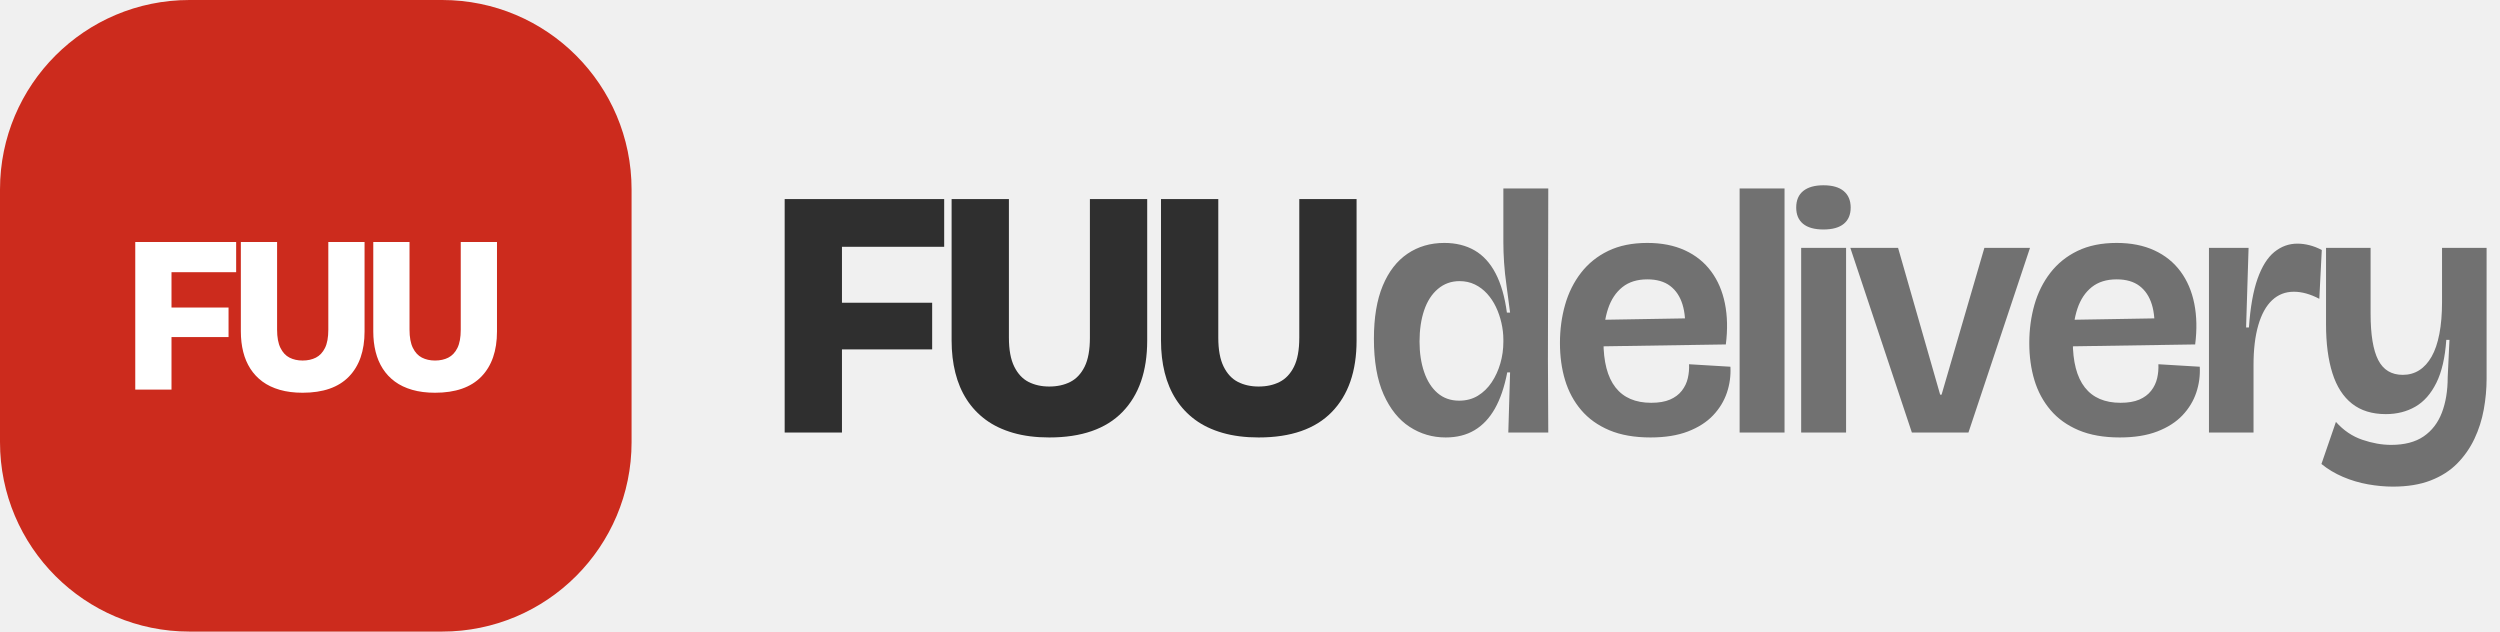
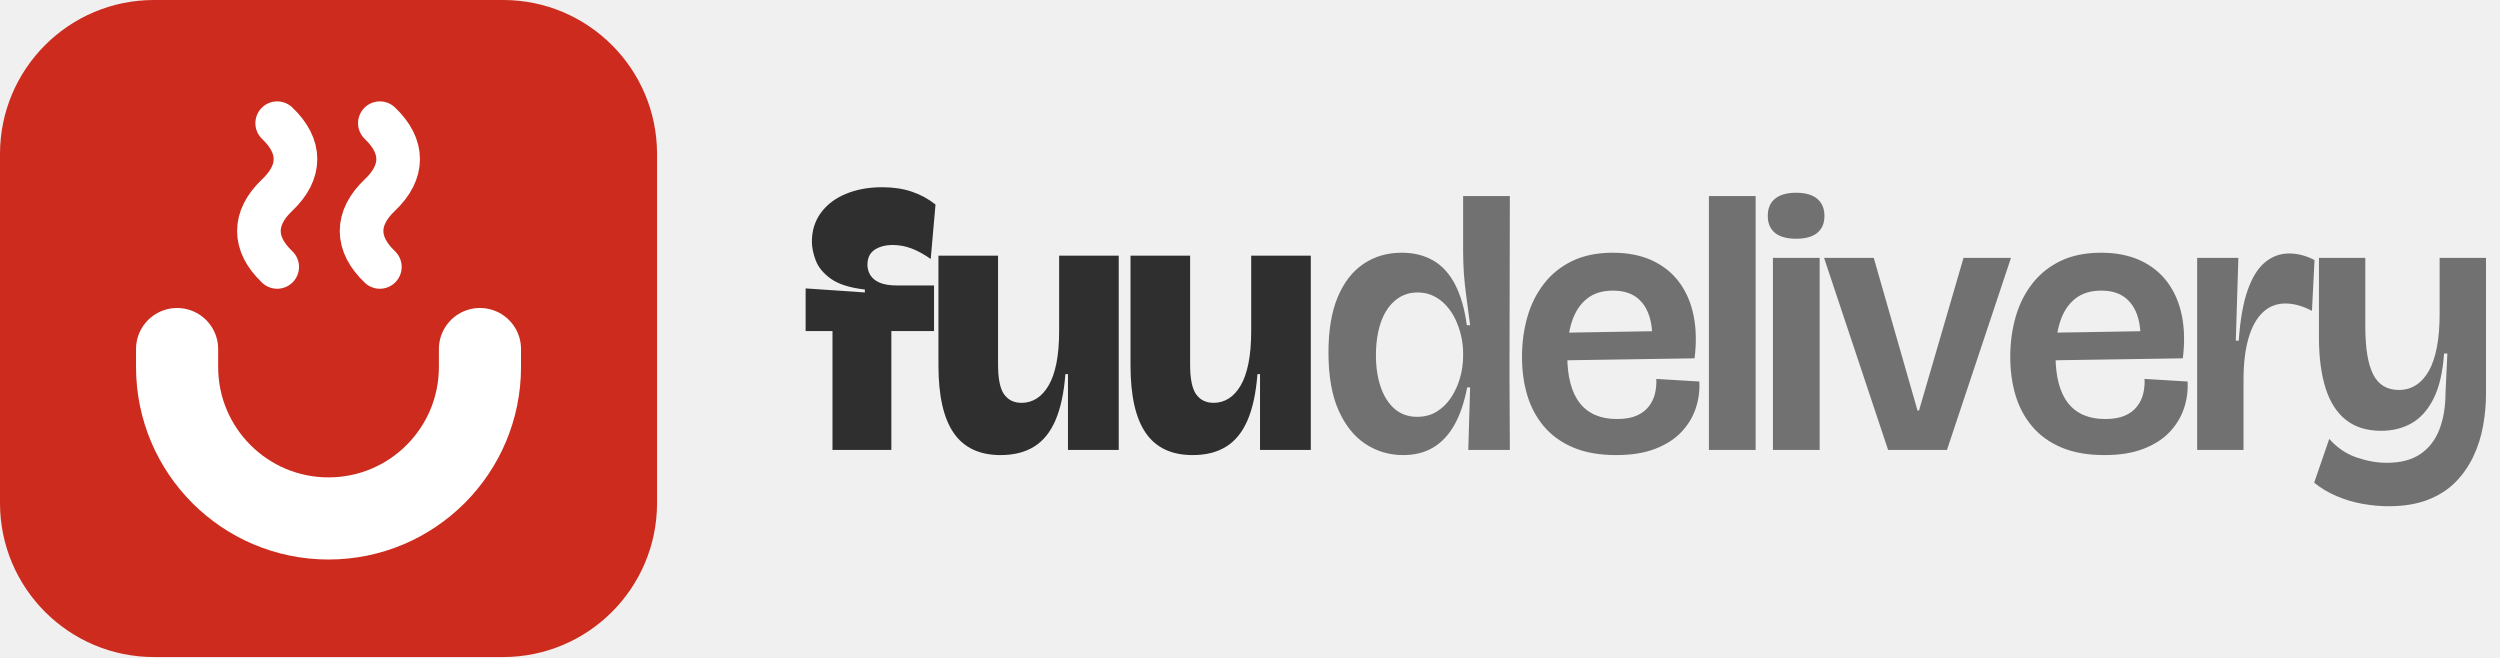
- <svg xmlns="http://www.w3.org/2000/svg" viewBox="0 0 475 120" width="475" height="120" role="img" aria-label="FUUdelivery">
-   <rect x="0" y="0" width="120" height="120" rx="36" fill="#CC2B1D" />
-   <path fill="#FFFFFF" d="M25.7 74.026V45.974H32.586V74.026ZM29.143 64.038V58.427H43.424V64.038ZM29.143 51.712V45.974H44.869V51.712ZM57.492 74.621Q55.07 74.621 53.157 74.068Q51.244 73.516 49.863 72.496Q48.482 71.476 47.568 70.052Q46.654 68.628 46.208 66.843Q45.762 65.058 45.762 62.975V45.974H52.647V62.635Q52.647 64.803 53.285 66.099Q53.922 67.396 55.006 67.948Q56.09 68.501 57.492 68.501Q58.937 68.501 60.021 67.948Q61.105 67.396 61.743 66.12Q62.38 64.845 62.38 62.635V45.974H69.266V62.975Q69.266 68.501 66.29 71.561Q63.315 74.621 57.492 74.621ZM82.654 74.621Q80.231 74.621 78.319 74.068Q76.406 73.516 75.025 72.496Q73.643 71.476 72.73 70.052Q71.816 68.628 71.37 66.843Q70.923 65.058 70.923 62.975V45.974H77.809V62.635Q77.809 64.803 78.446 66.099Q79.084 67.396 80.168 67.948Q81.251 68.501 82.654 68.501Q84.099 68.501 85.183 67.948Q86.267 67.396 86.904 66.12Q87.542 64.845 87.542 62.635V45.974H94.427V62.975Q94.427 68.501 91.452 71.561Q88.477 74.621 82.654 74.621Z" />
-   <path fill="#2F2F2F" d="M149.088 82.176V37.824H159.974V82.176ZM154.531 66.384V57.514H177.11V66.384ZM154.531 46.896V37.824H179.395V46.896ZM199.354 83.117Q195.523 83.117 192.499 82.243Q189.475 81.37 187.291 79.757Q185.107 78.144 183.662 75.893Q182.218 73.642 181.512 70.819Q180.806 67.997 180.806 64.704V37.824H191.693V64.166Q191.693 67.594 192.701 69.643Q193.709 71.693 195.422 72.566Q197.136 73.44 199.354 73.44Q201.638 73.44 203.352 72.566Q205.066 71.693 206.074 69.677Q207.082 67.661 207.082 64.166V37.824H217.968V64.704Q217.968 73.44 213.264 78.278Q208.56 83.117 199.354 83.117ZM239.136 83.117Q235.306 83.117 232.282 82.243Q229.258 81.37 227.074 79.757Q224.89 78.144 223.445 75.893Q222 73.642 221.294 70.819Q220.589 67.997 220.589 64.704V37.824H231.475V64.166Q231.475 67.594 232.483 69.643Q233.491 71.693 235.205 72.566Q236.918 73.44 239.136 73.44Q241.421 73.44 243.134 72.566Q244.848 71.693 245.856 69.677Q246.864 67.661 246.864 64.166V37.824H257.75V64.704Q257.75 73.44 253.046 78.278Q248.342 83.117 239.136 83.117Z" />
-   <path fill="#717171" d="M274.685 83.117Q270.922 83.117 267.83 81.101Q264.739 79.085 262.891 74.952Q261.043 70.819 261.043 64.368Q261.043 58.32 262.723 54.288Q264.403 50.256 267.427 48.206Q270.451 46.157 274.416 46.157Q277.709 46.157 280.162 47.568Q282.614 48.979 284.16 51.936Q285.706 54.893 286.31 59.395H286.915Q286.579 56.64 286.243 54.288Q285.907 51.936 285.773 49.886Q285.638 47.837 285.638 46.022V35.808H294.173L294.106 68.266L294.173 82.176H286.579L286.915 70.752H286.378Q285.571 74.918 284.026 77.64Q282.48 80.362 280.162 81.739Q277.843 83.117 274.685 83.117ZM277.238 76.128Q279.254 76.128 280.8 75.187Q282.346 74.246 283.421 72.634Q284.496 71.021 285.067 69.038Q285.638 67.056 285.638 64.973V64.502Q285.638 62.957 285.269 61.344Q284.899 59.731 284.227 58.32Q283.555 56.909 282.547 55.8Q281.539 54.691 280.229 54.053Q278.918 53.414 277.306 53.414Q274.954 53.414 273.206 54.893Q271.459 56.371 270.586 58.958Q269.712 61.546 269.712 64.906Q269.712 68.131 270.586 70.685Q271.459 73.238 273.139 74.683Q274.819 76.128 277.238 76.128ZM313.594 83.117Q309.024 83.117 305.765 81.739Q302.506 80.362 300.422 77.909Q298.339 75.456 297.365 72.23Q296.39 69.005 296.39 65.174Q296.39 61.344 297.365 57.917Q298.339 54.49 300.389 51.835Q302.438 49.181 305.563 47.669Q308.688 46.157 312.989 46.157Q317.088 46.157 320.146 47.568Q323.203 48.979 325.118 51.566Q327.034 54.154 327.739 57.682Q328.445 61.21 327.907 65.443L301.699 65.846V60.806L321.523 60.47L320.112 63.36Q320.381 60.134 319.675 57.85Q318.97 55.565 317.323 54.322Q315.677 53.078 312.989 53.078Q310.099 53.078 308.251 54.557Q306.403 56.035 305.53 58.656Q304.656 61.277 304.656 64.838Q304.656 70.685 306.941 73.608Q309.226 76.531 313.728 76.531Q315.878 76.531 317.29 75.926Q318.701 75.322 319.541 74.246Q320.381 73.171 320.683 71.861Q320.986 70.55 320.918 69.206L328.781 69.677Q328.915 72.23 328.109 74.616Q327.302 77.002 325.488 78.917Q323.674 80.832 320.717 81.974Q317.76 83.117 313.594 83.117ZM330.528 82.176V35.808H339.062V82.176ZM342.221 82.176V47.098H350.755V82.176ZM346.454 43.603Q343.901 43.603 342.59 42.528Q341.28 41.453 341.28 39.437Q341.28 37.354 342.624 36.278Q343.968 35.203 346.454 35.203Q349.008 35.203 350.318 36.312Q351.629 37.421 351.629 39.437Q351.629 41.453 350.318 42.528Q349.008 43.603 346.454 43.603ZM363.254 82.176 351.562 47.098H360.634L368.63 74.986H368.899L377.03 47.098H385.699L374.006 82.176ZM402.768 83.117Q398.198 83.117 394.939 81.739Q391.68 80.362 389.597 77.909Q387.514 75.456 386.539 72.23Q385.565 69.005 385.565 65.174Q385.565 61.344 386.539 57.917Q387.514 54.49 389.563 51.835Q391.613 49.181 394.738 47.669Q397.862 46.157 402.163 46.157Q406.262 46.157 409.32 47.568Q412.378 48.979 414.293 51.566Q416.208 54.154 416.914 57.682Q417.619 61.21 417.082 65.443L390.874 65.846V60.806L410.698 60.47L409.286 63.36Q409.555 60.134 408.85 57.85Q408.144 55.565 406.498 54.322Q404.851 53.078 402.163 53.078Q399.274 53.078 397.426 54.557Q395.578 56.035 394.704 58.656Q393.83 61.277 393.83 64.838Q393.83 70.685 396.115 73.608Q398.4 76.531 402.902 76.531Q405.053 76.531 406.464 75.926Q407.875 75.322 408.715 74.246Q409.555 73.171 409.858 71.861Q410.16 70.55 410.093 69.206L417.955 69.677Q418.09 72.23 417.283 74.616Q416.477 77.002 414.662 78.917Q412.848 80.832 409.891 81.974Q406.934 83.117 402.768 83.117ZM419.702 82.176V64.301V47.098H427.229L426.758 62.218H427.296Q427.699 56.438 428.942 52.944Q430.186 49.45 432.134 47.87Q434.083 46.291 436.502 46.291Q437.645 46.291 438.821 46.594Q439.997 46.896 441.139 47.501L440.669 56.774Q439.392 56.102 438.182 55.766Q436.973 55.43 435.83 55.43Q433.411 55.43 431.698 57.043Q429.984 58.656 429.077 61.781Q428.17 64.906 428.17 69.341V82.176ZM454.646 92.458Q452.362 92.458 449.909 92.021Q447.456 91.584 445.171 90.61Q442.886 89.635 441.072 88.157L443.827 80.16Q445.978 82.579 448.834 83.554Q451.69 84.528 454.31 84.528Q458.141 84.528 460.493 82.915Q462.845 81.302 463.954 78.413Q465.062 75.523 465.062 71.693L465.398 64.57H464.794Q464.458 69.61 462.912 72.734Q461.366 75.859 458.914 77.27Q456.461 78.682 453.302 78.682Q449.405 78.682 446.885 76.699Q444.365 74.717 443.155 70.886Q441.946 67.056 441.946 61.613V47.098H450.413V59.597Q450.413 65.578 451.858 68.4Q453.302 71.222 456.528 71.222Q458.275 71.222 459.653 70.349Q461.03 69.475 462.005 67.762Q462.979 66.048 463.483 63.427Q463.987 60.806 463.987 57.379V47.098H472.454V71.962Q472.454 74.851 471.917 77.808Q471.379 80.765 470.136 83.386Q468.893 86.006 466.877 88.056Q464.861 90.106 461.837 91.282Q458.813 92.458 454.646 92.458Z" />
+ <svg xmlns="http://www.w3.org/2000/svg" viewBox="0 0 456.6 120" width="456.6" height="120" role="img" aria-label="FUUdelivery">
+   <g transform="translate(0 0) scale(0.23438)">
+     <rect width="512" height="512" rx="120" fill="#CC2B1D" />
+     <path d="M138 272 v14 a118 118 0 0 0 236 0 v-14" fill="none" stroke="#FFFFFF" stroke-width="64" stroke-linecap="round" />
+     <path d="M216 208 C197 190 197 170 216 152 C235 134 235 114 216 96" fill="none" stroke="#FFFFFF" stroke-width="34" stroke-linecap="round" />
+     <path d="M296 208 C277 190 277 170 296 152 C315 134 315 114 296 96" fill="none" stroke="#FFFFFF" stroke-width="34" stroke-linecap="round" />
+   </g>
+   <path fill="#2F2F2F" d="M152.045 82.176V60.47H147.139V52.675L157.958 53.414V52.877Q153.859 52.406 151.776 50.928Q149.693 49.45 148.987 47.568Q148.282 45.686 148.282 44.141Q148.282 41.117 149.928 38.866Q151.574 36.614 154.498 35.405Q157.421 34.195 161.117 34.195Q164.141 34.195 166.526 35.002Q168.912 35.808 170.861 37.354L169.987 47.299Q168.173 46.022 166.493 45.384Q164.813 44.746 163.066 44.746Q161.05 44.746 159.739 45.619Q158.429 46.493 158.429 48.374Q158.429 49.382 158.966 50.256Q159.504 51.13 160.68 51.634Q161.856 52.138 163.872 52.138H170.592V60.47H162.797V82.176ZM182.755 83.117Q176.976 83.117 174.187 79.085Q171.398 75.053 171.398 66.72V46.694H182.285V66.586Q182.285 70.483 183.394 72.029Q184.502 73.574 186.586 73.574Q188.064 73.574 189.307 72.802Q190.55 72.029 191.491 70.45Q192.432 68.87 192.936 66.384Q193.44 63.898 193.44 60.403V46.694H204.326V66.182V82.176H195.053V68.333H194.582Q194.179 73.507 192.768 76.766Q191.357 80.026 188.87 81.571Q186.384 83.117 182.755 83.117ZM217.834 83.117Q212.054 83.117 209.266 79.085Q206.477 75.053 206.477 66.72V46.694H217.363V66.586Q217.363 70.483 218.472 72.029Q219.581 73.574 221.664 73.574Q223.142 73.574 224.386 72.802Q225.629 72.029 226.57 70.45Q227.51 68.87 228.014 66.384Q228.518 63.898 228.518 60.403V46.694H239.405V66.182V82.176H230.131V68.333H229.661Q229.258 73.507 227.846 76.766Q226.435 80.026 223.949 81.571Q221.462 83.117 217.834 83.117Z" />
+   <path fill="#717171" d="M256.272 83.117Q252.509 83.117 249.418 81.101Q246.326 79.085 244.478 74.952Q242.63 70.819 242.63 64.368Q242.63 58.32 244.31 54.288Q245.99 50.256 249.014 48.206Q252.038 46.157 256.003 46.157Q259.296 46.157 261.749 47.568Q264.202 48.979 265.747 51.936Q267.293 54.893 267.898 59.395H268.502Q268.166 56.64 267.83 54.288Q267.494 51.936 267.36 49.886Q267.226 47.837 267.226 46.022V35.808H275.76L275.693 68.266L275.76 82.176H268.166L268.502 70.752H267.965Q267.158 74.918 265.613 77.64Q264.067 80.362 261.749 81.739Q259.43 83.117 256.272 83.117ZM258.826 76.128Q260.842 76.128 262.387 75.187Q263.933 74.246 265.008 72.634Q266.083 71.021 266.654 69.038Q267.226 67.056 267.226 64.973V64.502Q267.226 62.957 266.856 61.344Q266.486 59.731 265.814 58.32Q265.142 56.909 264.134 55.8Q263.126 54.691 261.816 54.053Q260.506 53.414 258.893 53.414Q256.541 53.414 254.794 54.893Q253.046 56.371 252.173 58.958Q251.299 61.546 251.299 64.906Q251.299 68.131 252.173 70.685Q253.046 73.238 254.726 74.683Q256.406 76.128 258.826 76.128ZM295.181 83.117Q290.611 83.117 287.352 81.739Q284.093 80.362 282.01 77.909Q279.926 75.456 278.952 72.23Q277.978 69.005 277.978 65.174Q277.978 61.344 278.952 57.917Q279.926 54.49 281.976 51.835Q284.026 49.181 287.15 47.669Q290.275 46.157 294.576 46.157Q298.675 46.157 301.733 47.568Q304.79 48.979 306.706 51.566Q308.621 54.154 309.326 57.682Q310.032 61.21 309.494 65.443L283.286 65.846V60.806L303.11 60.47L301.699 63.36Q301.968 60.134 301.262 57.85Q300.557 55.565 298.91 54.322Q297.264 53.078 294.576 53.078Q291.686 53.078 289.838 54.557Q287.99 56.035 287.117 58.656Q286.243 61.277 286.243 64.838Q286.243 70.685 288.528 73.608Q290.813 76.531 295.315 76.531Q297.466 76.531 298.877 75.926Q300.288 75.322 301.128 74.246Q301.968 73.171 302.27 71.861Q302.573 70.55 302.506 69.206L310.368 69.677Q310.502 72.23 309.696 74.616Q308.89 77.002 307.075 78.917Q305.261 80.832 302.304 81.974Q299.347 83.117 295.181 83.117ZM312.115 82.176V35.808H320.65V82.176ZM323.808 82.176V47.098H332.342V82.176ZM328.042 43.603Q325.488 43.603 324.178 42.528Q322.867 41.453 322.867 39.437Q322.867 37.354 324.211 36.278Q325.555 35.203 328.042 35.203Q330.595 35.203 331.906 36.312Q333.216 37.421 333.216 39.437Q333.216 41.453 331.906 42.528Q330.595 43.603 328.042 43.603ZM344.842 82.176 333.149 47.098H342.221L350.218 74.986H350.486L358.618 47.098H367.286L355.594 82.176ZM384.355 83.117Q379.786 83.117 376.526 81.739Q373.267 80.362 371.184 77.909Q369.101 75.456 368.126 72.23Q367.152 69.005 367.152 65.174Q367.152 61.344 368.126 57.917Q369.101 54.49 371.15 51.835Q373.2 49.181 376.325 47.669Q379.45 46.157 383.75 46.157Q387.85 46.157 390.907 47.568Q393.965 48.979 395.88 51.566Q397.795 54.154 398.501 57.682Q399.206 61.21 398.669 65.443L372.461 65.846V60.806L392.285 60.47L390.874 63.36Q391.142 60.134 390.437 57.85Q389.731 55.565 388.085 54.322Q386.438 53.078 383.75 53.078Q380.861 53.078 379.013 54.557Q377.165 56.035 376.291 58.656Q375.418 61.277 375.418 64.838Q375.418 70.685 377.702 73.608Q379.987 76.531 384.49 76.531Q386.64 76.531 388.051 75.926Q389.462 75.322 390.302 74.246Q391.142 73.171 391.445 71.861Q391.747 70.55 391.68 69.206L399.542 69.677Q399.677 72.23 398.87 74.616Q398.064 77.002 396.25 78.917Q394.435 80.832 391.478 81.974Q388.522 83.117 384.355 83.117ZM401.29 82.176V64.301V47.098H408.816L408.346 62.218H408.883Q409.286 56.438 410.53 52.944Q411.773 49.45 413.722 47.87Q415.67 46.291 418.09 46.291Q419.232 46.291 420.408 46.594Q421.584 46.896 422.726 47.501L422.256 56.774Q420.979 56.102 419.77 55.766Q418.56 55.43 417.418 55.43Q414.998 55.43 413.285 57.043Q411.571 58.656 410.664 61.781Q409.757 64.906 409.757 69.341V82.176ZM436.234 92.458Q433.949 92.458 431.496 92.021Q429.043 91.584 426.758 90.61Q424.474 89.635 422.659 88.157L425.414 80.16Q427.565 82.579 430.421 83.554Q433.277 84.528 435.898 84.528Q439.728 84.528 442.08 82.915Q444.432 81.302 445.541 78.413Q446.65 75.523 446.65 71.693L446.986 64.57H446.381Q446.045 69.61 444.499 72.734Q442.954 75.859 440.501 77.27Q438.048 78.682 434.89 78.682Q430.992 78.682 428.472 76.699Q425.952 74.717 424.742 70.886Q423.533 67.056 423.533 61.613V47.098H432V59.597Q432 65.578 433.445 68.4Q434.89 71.222 438.115 71.222Q439.862 71.222 441.24 70.349Q442.618 69.475 443.592 67.762Q444.566 66.048 445.07 63.427Q445.574 60.806 445.574 57.379V47.098H454.042V71.962Q454.042 74.851 453.504 77.808Q452.966 80.765 451.723 83.386Q450.48 86.006 448.464 88.056Q446.448 90.106 443.424 91.282Q440.4 92.458 436.234 92.458Z" />
</svg>
